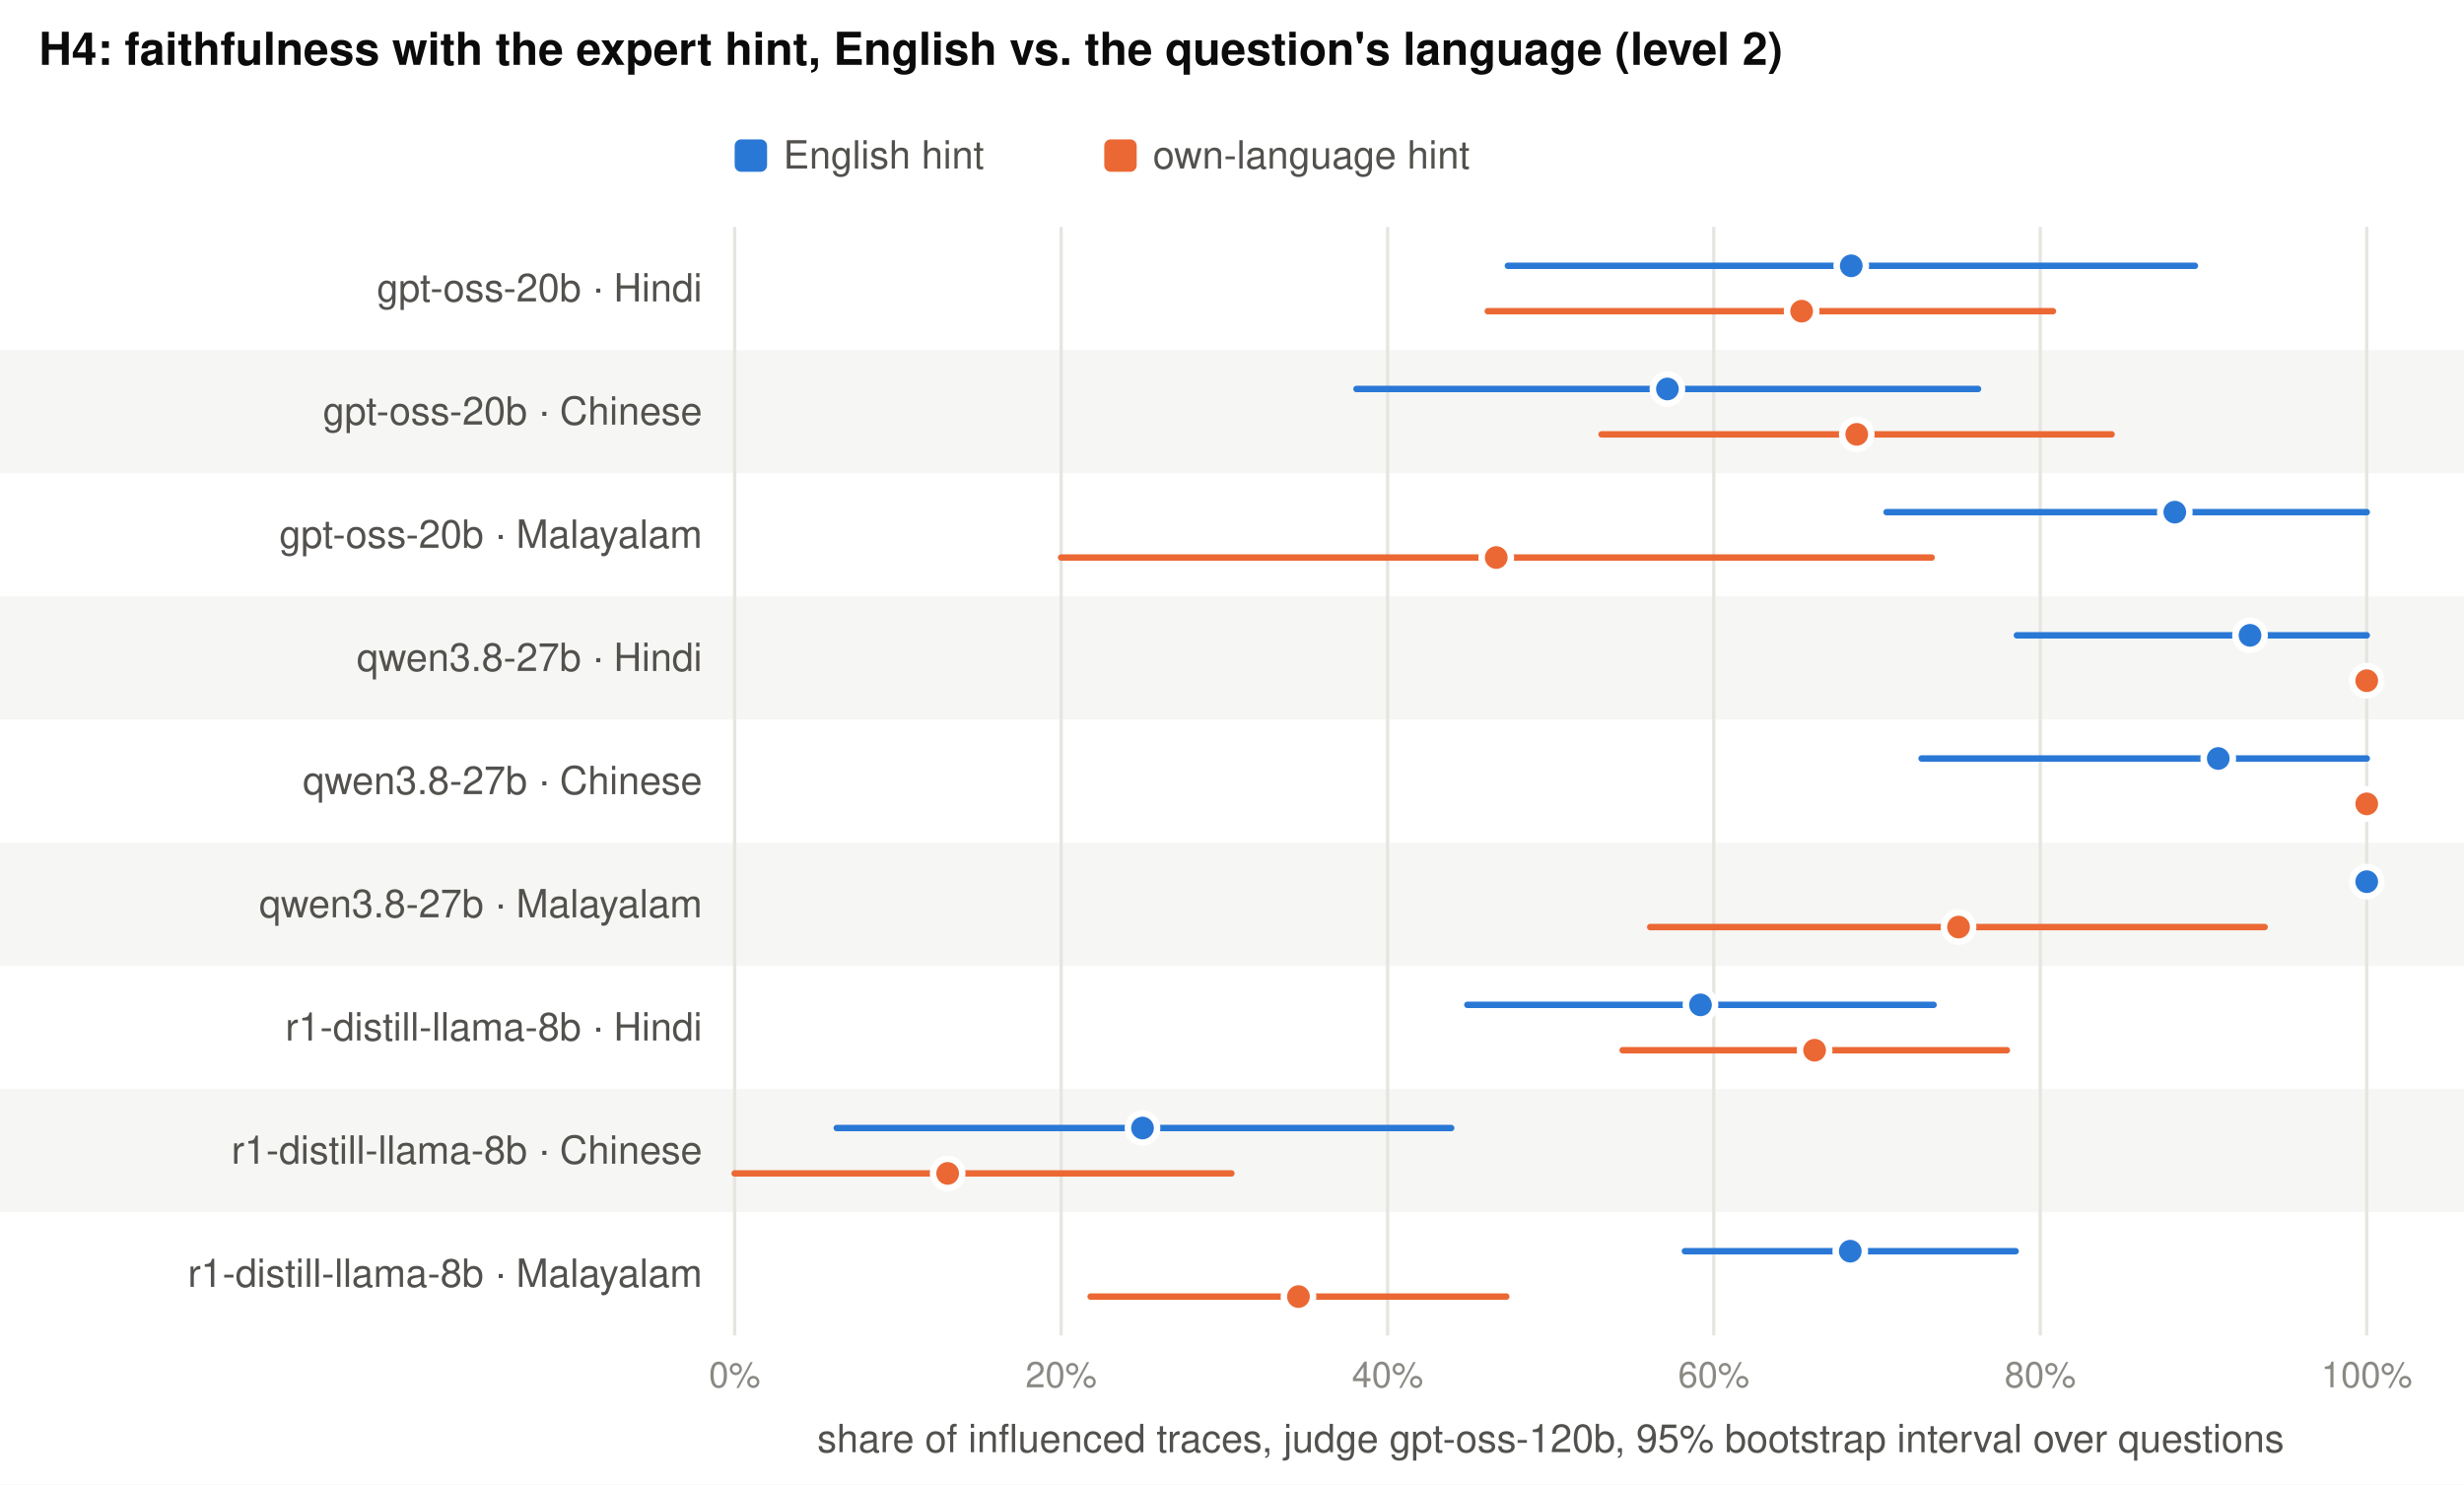
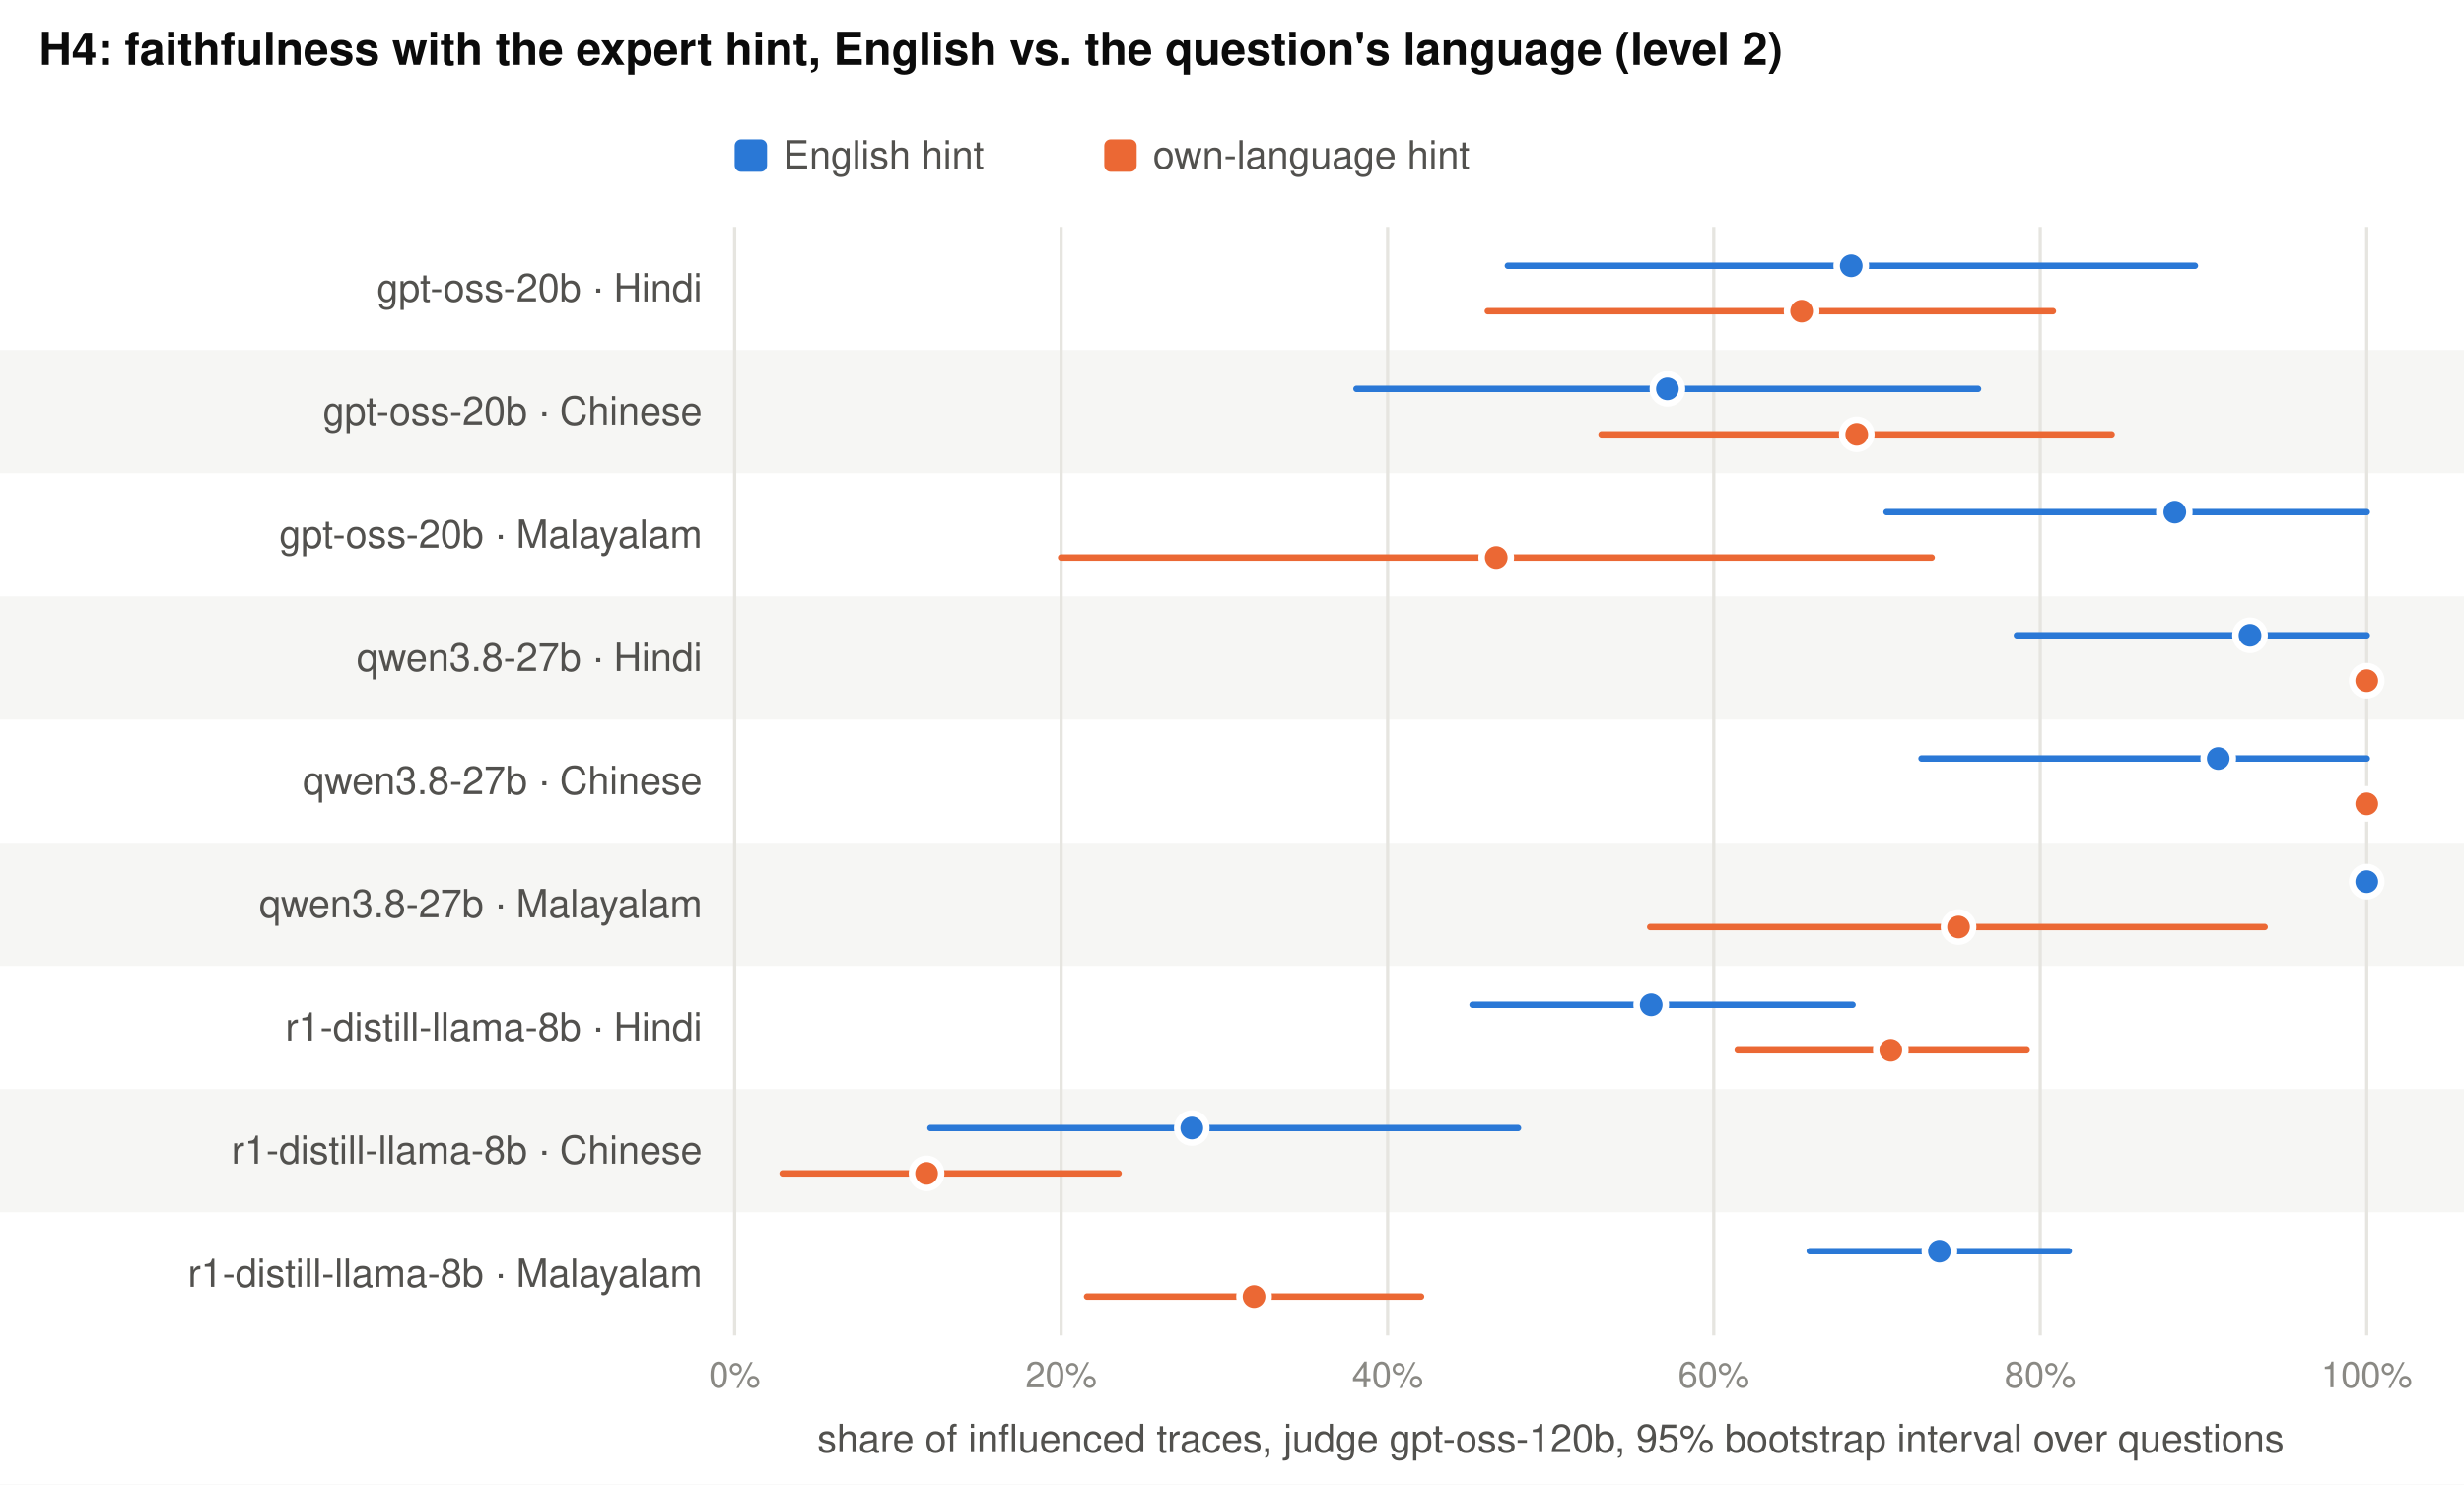
<svg xmlns="http://www.w3.org/2000/svg" width="760" height="458" viewBox="0 0 760 458" role="img">
  <rect width="100%" height="100%" fill="#ffffff" />
  <text x="12.0" y="20.0" font-size="14" fill="#0b0b0b" text-anchor="start" font-weight="bold" font-family="Helvetica, Arial, sans-serif">H4: faithfulness with the expert hint, English vs. the question's language (level 2)</text>
  <rect x="226.6" y="43" width="10" height="10" rx="2" fill="#2a78d6" />
  <text x="241.6" y="52.0" font-size="12" fill="#52514e" text-anchor="start" font-weight="normal" font-family="Helvetica, Arial, sans-serif">English hint</text>
  <rect x="340.6" y="43" width="10" height="10" rx="2" fill="#eb6834" />
  <text x="355.6" y="52.0" font-size="12" fill="#52514e" text-anchor="start" font-weight="normal" font-family="Helvetica, Arial, sans-serif">own-language hint</text>
  <rect x="0" y="108" width="760" height="38" fill="#f6f6f4" />
  <rect x="0" y="184" width="760" height="38" fill="#f6f6f4" />
  <rect x="0" y="260" width="760" height="38" fill="#f6f6f4" />
  <rect x="0" y="336" width="760" height="38" fill="#f6f6f4" />
  <line x1="226.6" y1="70" x2="226.6" y2="412" stroke="#e6e5e0" stroke-width="1" />
  <text x="226.6" y="428.0" font-size="11" fill="#8a8984" text-anchor="middle" font-weight="normal" font-family="Helvetica, Arial, sans-serif">0%</text>
  <line x1="327.3" y1="70" x2="327.3" y2="412" stroke="#e6e5e0" stroke-width="1" />
  <text x="327.3" y="428.0" font-size="11" fill="#8a8984" text-anchor="middle" font-weight="normal" font-family="Helvetica, Arial, sans-serif">20%</text>
  <line x1="428.0" y1="70" x2="428.0" y2="412" stroke="#e6e5e0" stroke-width="1" />
  <text x="428.0" y="428.0" font-size="11" fill="#8a8984" text-anchor="middle" font-weight="normal" font-family="Helvetica, Arial, sans-serif">40%</text>
  <line x1="528.6" y1="70" x2="528.6" y2="412" stroke="#e6e5e0" stroke-width="1" />
  <text x="528.6" y="428.0" font-size="11" fill="#8a8984" text-anchor="middle" font-weight="normal" font-family="Helvetica, Arial, sans-serif">60%</text>
  <line x1="629.3" y1="70" x2="629.3" y2="412" stroke="#e6e5e0" stroke-width="1" />
  <text x="629.3" y="428.0" font-size="11" fill="#8a8984" text-anchor="middle" font-weight="normal" font-family="Helvetica, Arial, sans-serif">80%</text>
  <line x1="730.0" y1="70" x2="730.0" y2="412" stroke="#e6e5e0" stroke-width="1" />
  <text x="730.0" y="428.0" font-size="11" fill="#8a8984" text-anchor="middle" font-weight="normal" font-family="Helvetica, Arial, sans-serif">100%</text>
  <text x="478.3" y="448.0" font-size="12" fill="#52514e" text-anchor="middle" font-weight="normal" font-family="Helvetica, Arial, sans-serif">share of influenced traces, judge gpt-oss-120b, 95% bootstrap interval over questions</text>
  <text x="216.6" y="93.0" font-size="12" fill="#52514e" text-anchor="end" font-weight="normal" font-family="Helvetica, Arial, sans-serif">gpt-oss-20b · Hindi</text>
  <line x1="465.1" y1="82.0" x2="677.0" y2="82.0" stroke="#2a78d6" stroke-width="2" stroke-linecap="round" />
  <circle cx="571.0" cy="82.0" r="4.5" fill="#2a78d6" stroke="#ffffff" stroke-width="2" />
  <line x1="458.9" y1="96.0" x2="633.2" y2="96.0" stroke="#eb6834" stroke-width="2" stroke-linecap="round" />
  <circle cx="555.7" cy="96.0" r="4.5" fill="#eb6834" stroke="#ffffff" stroke-width="2" />
  <text x="216.6" y="131.0" font-size="12" fill="#52514e" text-anchor="end" font-weight="normal" font-family="Helvetica, Arial, sans-serif">gpt-oss-20b · Chinese</text>
  <line x1="418.4" y1="120.0" x2="610.1" y2="120.0" stroke="#2a78d6" stroke-width="2" stroke-linecap="round" />
  <circle cx="514.3" cy="120.0" r="4.5" fill="#2a78d6" stroke="#ffffff" stroke-width="2" />
  <line x1="494.0" y1="134.0" x2="651.3" y2="134.0" stroke="#eb6834" stroke-width="2" stroke-linecap="round" />
  <circle cx="572.7" cy="134.0" r="4.5" fill="#eb6834" stroke="#ffffff" stroke-width="2" />
  <text x="216.6" y="169.0" font-size="12" fill="#52514e" text-anchor="end" font-weight="normal" font-family="Helvetica, Arial, sans-serif">gpt-oss-20b · Malayalam</text>
  <line x1="581.9" y1="158.0" x2="730.0" y2="158.0" stroke="#2a78d6" stroke-width="2" stroke-linecap="round" />
  <circle cx="670.8" cy="158.0" r="4.5" fill="#2a78d6" stroke="#ffffff" stroke-width="2" />
  <line x1="327.3" y1="172.0" x2="595.8" y2="172.0" stroke="#eb6834" stroke-width="2" stroke-linecap="round" />
  <circle cx="461.5" cy="172.0" r="4.5" fill="#eb6834" stroke="#ffffff" stroke-width="2" />
  <text x="216.6" y="207.0" font-size="12" fill="#52514e" text-anchor="end" font-weight="normal" font-family="Helvetica, Arial, sans-serif">qwen3.8-27b · Hindi</text>
  <line x1="622.1" y1="196.0" x2="730.0" y2="196.0" stroke="#2a78d6" stroke-width="2" stroke-linecap="round" />
  <circle cx="694.0" cy="196.0" r="4.5" fill="#2a78d6" stroke="#ffffff" stroke-width="2" />
  <line x1="730.0" y1="210.0" x2="730.0" y2="210.0" stroke="#eb6834" stroke-width="2" stroke-linecap="round" />
  <circle cx="730.0" cy="210.0" r="4.5" fill="#eb6834" stroke="#ffffff" stroke-width="2" />
  <text x="216.6" y="245.0" font-size="12" fill="#52514e" text-anchor="end" font-weight="normal" font-family="Helvetica, Arial, sans-serif">qwen3.8-27b · Chinese</text>
  <line x1="592.7" y1="234.0" x2="730.0" y2="234.0" stroke="#2a78d6" stroke-width="2" stroke-linecap="round" />
  <circle cx="684.2" cy="234.0" r="4.5" fill="#2a78d6" stroke="#ffffff" stroke-width="2" />
  <line x1="730.0" y1="248.0" x2="730.0" y2="248.0" stroke="#eb6834" stroke-width="2" stroke-linecap="round" />
  <circle cx="730.0" cy="248.0" r="4.5" fill="#eb6834" stroke="#ffffff" stroke-width="2" />
  <text x="216.6" y="283.0" font-size="12" fill="#52514e" text-anchor="end" font-weight="normal" font-family="Helvetica, Arial, sans-serif">qwen3.8-27b · Malayalam</text>
  <line x1="730.0" y1="272.0" x2="730.0" y2="272.0" stroke="#2a78d6" stroke-width="2" stroke-linecap="round" />
  <circle cx="730.0" cy="272.0" r="4.5" fill="#2a78d6" stroke="#ffffff" stroke-width="2" />
  <line x1="509.0" y1="286.0" x2="698.5" y2="286.0" stroke="#eb6834" stroke-width="2" stroke-linecap="round" />
  <circle cx="604.1" cy="286.0" r="4.5" fill="#eb6834" stroke="#ffffff" stroke-width="2" />
  <text x="216.6" y="321.0" font-size="12" fill="#52514e" text-anchor="end" font-weight="normal" font-family="Helvetica, Arial, sans-serif">r1-distill-llama-8b · Hindi</text>
-   <line x1="452.6" y1="310.0" x2="596.4" y2="310.0" stroke="#2a78d6" stroke-width="2" stroke-linecap="round" />
-   <circle cx="524.5" cy="310.0" r="4.5" fill="#2a78d6" stroke="#ffffff" stroke-width="2" />
-   <line x1="500.5" y1="324.0" x2="619.0" y2="324.0" stroke="#eb6834" stroke-width="2" stroke-linecap="round" />
-   <circle cx="559.7" cy="324.0" r="4.5" fill="#eb6834" stroke="#ffffff" stroke-width="2" />
+   <line x1="454.2" y1="310.0" x2="571.4" y2="310.0" stroke="#2a78d6" stroke-width="2" stroke-linecap="round" />
+   <circle cx="509.3" cy="310.0" r="4.5" fill="#2a78d6" stroke="#ffffff" stroke-width="2" />
+   <line x1="536.0" y1="324.0" x2="625.1" y2="324.0" stroke="#eb6834" stroke-width="2" stroke-linecap="round" />
+   <circle cx="583.2" cy="324.0" r="4.5" fill="#eb6834" stroke="#ffffff" stroke-width="2" />
  <text x="216.6" y="359.0" font-size="12" fill="#52514e" text-anchor="end" font-weight="normal" font-family="Helvetica, Arial, sans-serif">r1-distill-llama-8b · Chinese</text>
-   <line x1="258.1" y1="348.0" x2="447.6" y2="348.0" stroke="#2a78d6" stroke-width="2" stroke-linecap="round" />
-   <circle cx="352.4" cy="348.0" r="4.5" fill="#2a78d6" stroke="#ffffff" stroke-width="2" />
-   <line x1="226.6" y1="362.0" x2="379.8" y2="362.0" stroke="#eb6834" stroke-width="2" stroke-linecap="round" />
-   <circle cx="292.3" cy="362.0" r="4.5" fill="#eb6834" stroke="#ffffff" stroke-width="2" />
+   <line x1="287.0" y1="348.0" x2="468.2" y2="348.0" stroke="#2a78d6" stroke-width="2" stroke-linecap="round" />
+   <circle cx="367.6" cy="348.0" r="4.5" fill="#2a78d6" stroke="#ffffff" stroke-width="2" />
+   <line x1="241.4" y1="362.0" x2="345.0" y2="362.0" stroke="#eb6834" stroke-width="2" stroke-linecap="round" />
+   <circle cx="285.8" cy="362.0" r="4.5" fill="#eb6834" stroke="#ffffff" stroke-width="2" />
  <text x="216.6" y="397.0" font-size="12" fill="#52514e" text-anchor="end" font-weight="normal" font-family="Helvetica, Arial, sans-serif">r1-distill-llama-8b · Malayalam</text>
-   <line x1="519.7" y1="386.0" x2="621.7" y2="386.0" stroke="#2a78d6" stroke-width="2" stroke-linecap="round" />
-   <circle cx="570.7" cy="386.0" r="4.5" fill="#2a78d6" stroke="#ffffff" stroke-width="2" />
-   <line x1="336.4" y1="400.0" x2="464.6" y2="400.0" stroke="#eb6834" stroke-width="2" stroke-linecap="round" />
-   <circle cx="400.5" cy="400.0" r="4.5" fill="#eb6834" stroke="#ffffff" stroke-width="2" />
+   <line x1="558.2" y1="386.0" x2="638.1" y2="386.0" stroke="#2a78d6" stroke-width="2" stroke-linecap="round" />
+   <circle cx="598.2" cy="386.0" r="4.5" fill="#2a78d6" stroke="#ffffff" stroke-width="2" />
+   <line x1="335.3" y1="400.0" x2="438.3" y2="400.0" stroke="#eb6834" stroke-width="2" stroke-linecap="round" />
+   <circle cx="386.8" cy="400.0" r="4.5" fill="#eb6834" stroke="#ffffff" stroke-width="2" />
</svg>
